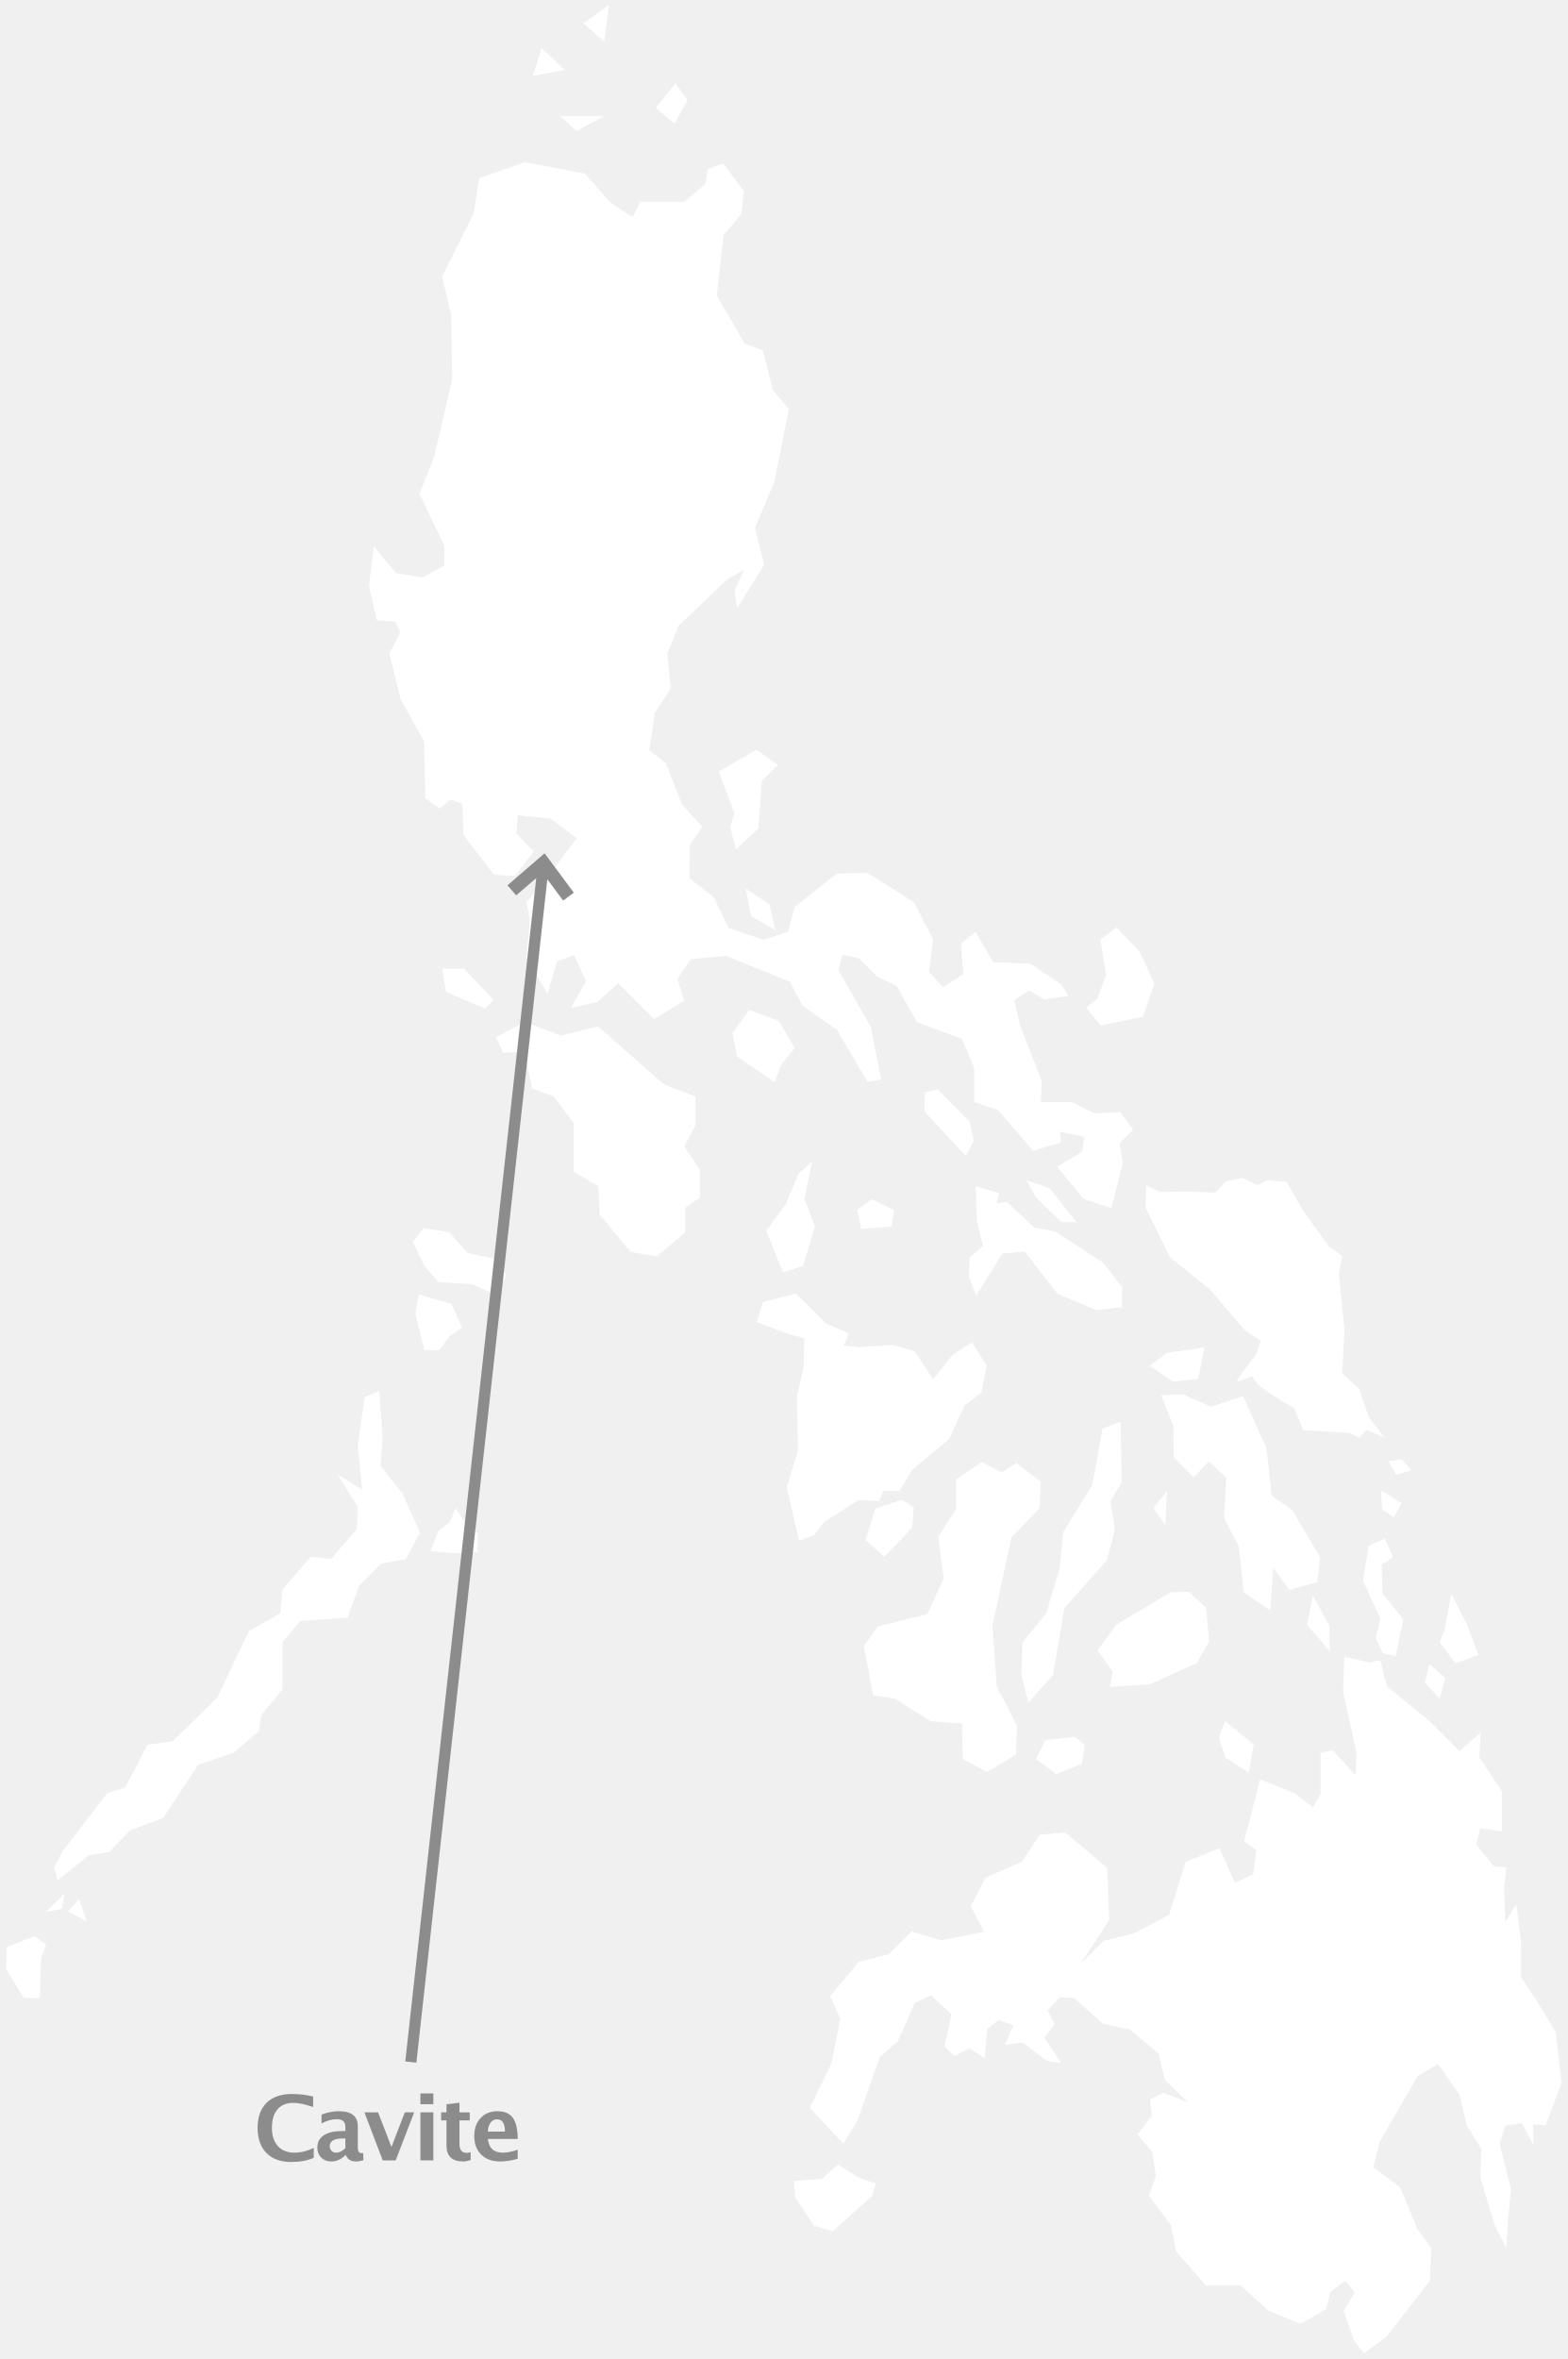
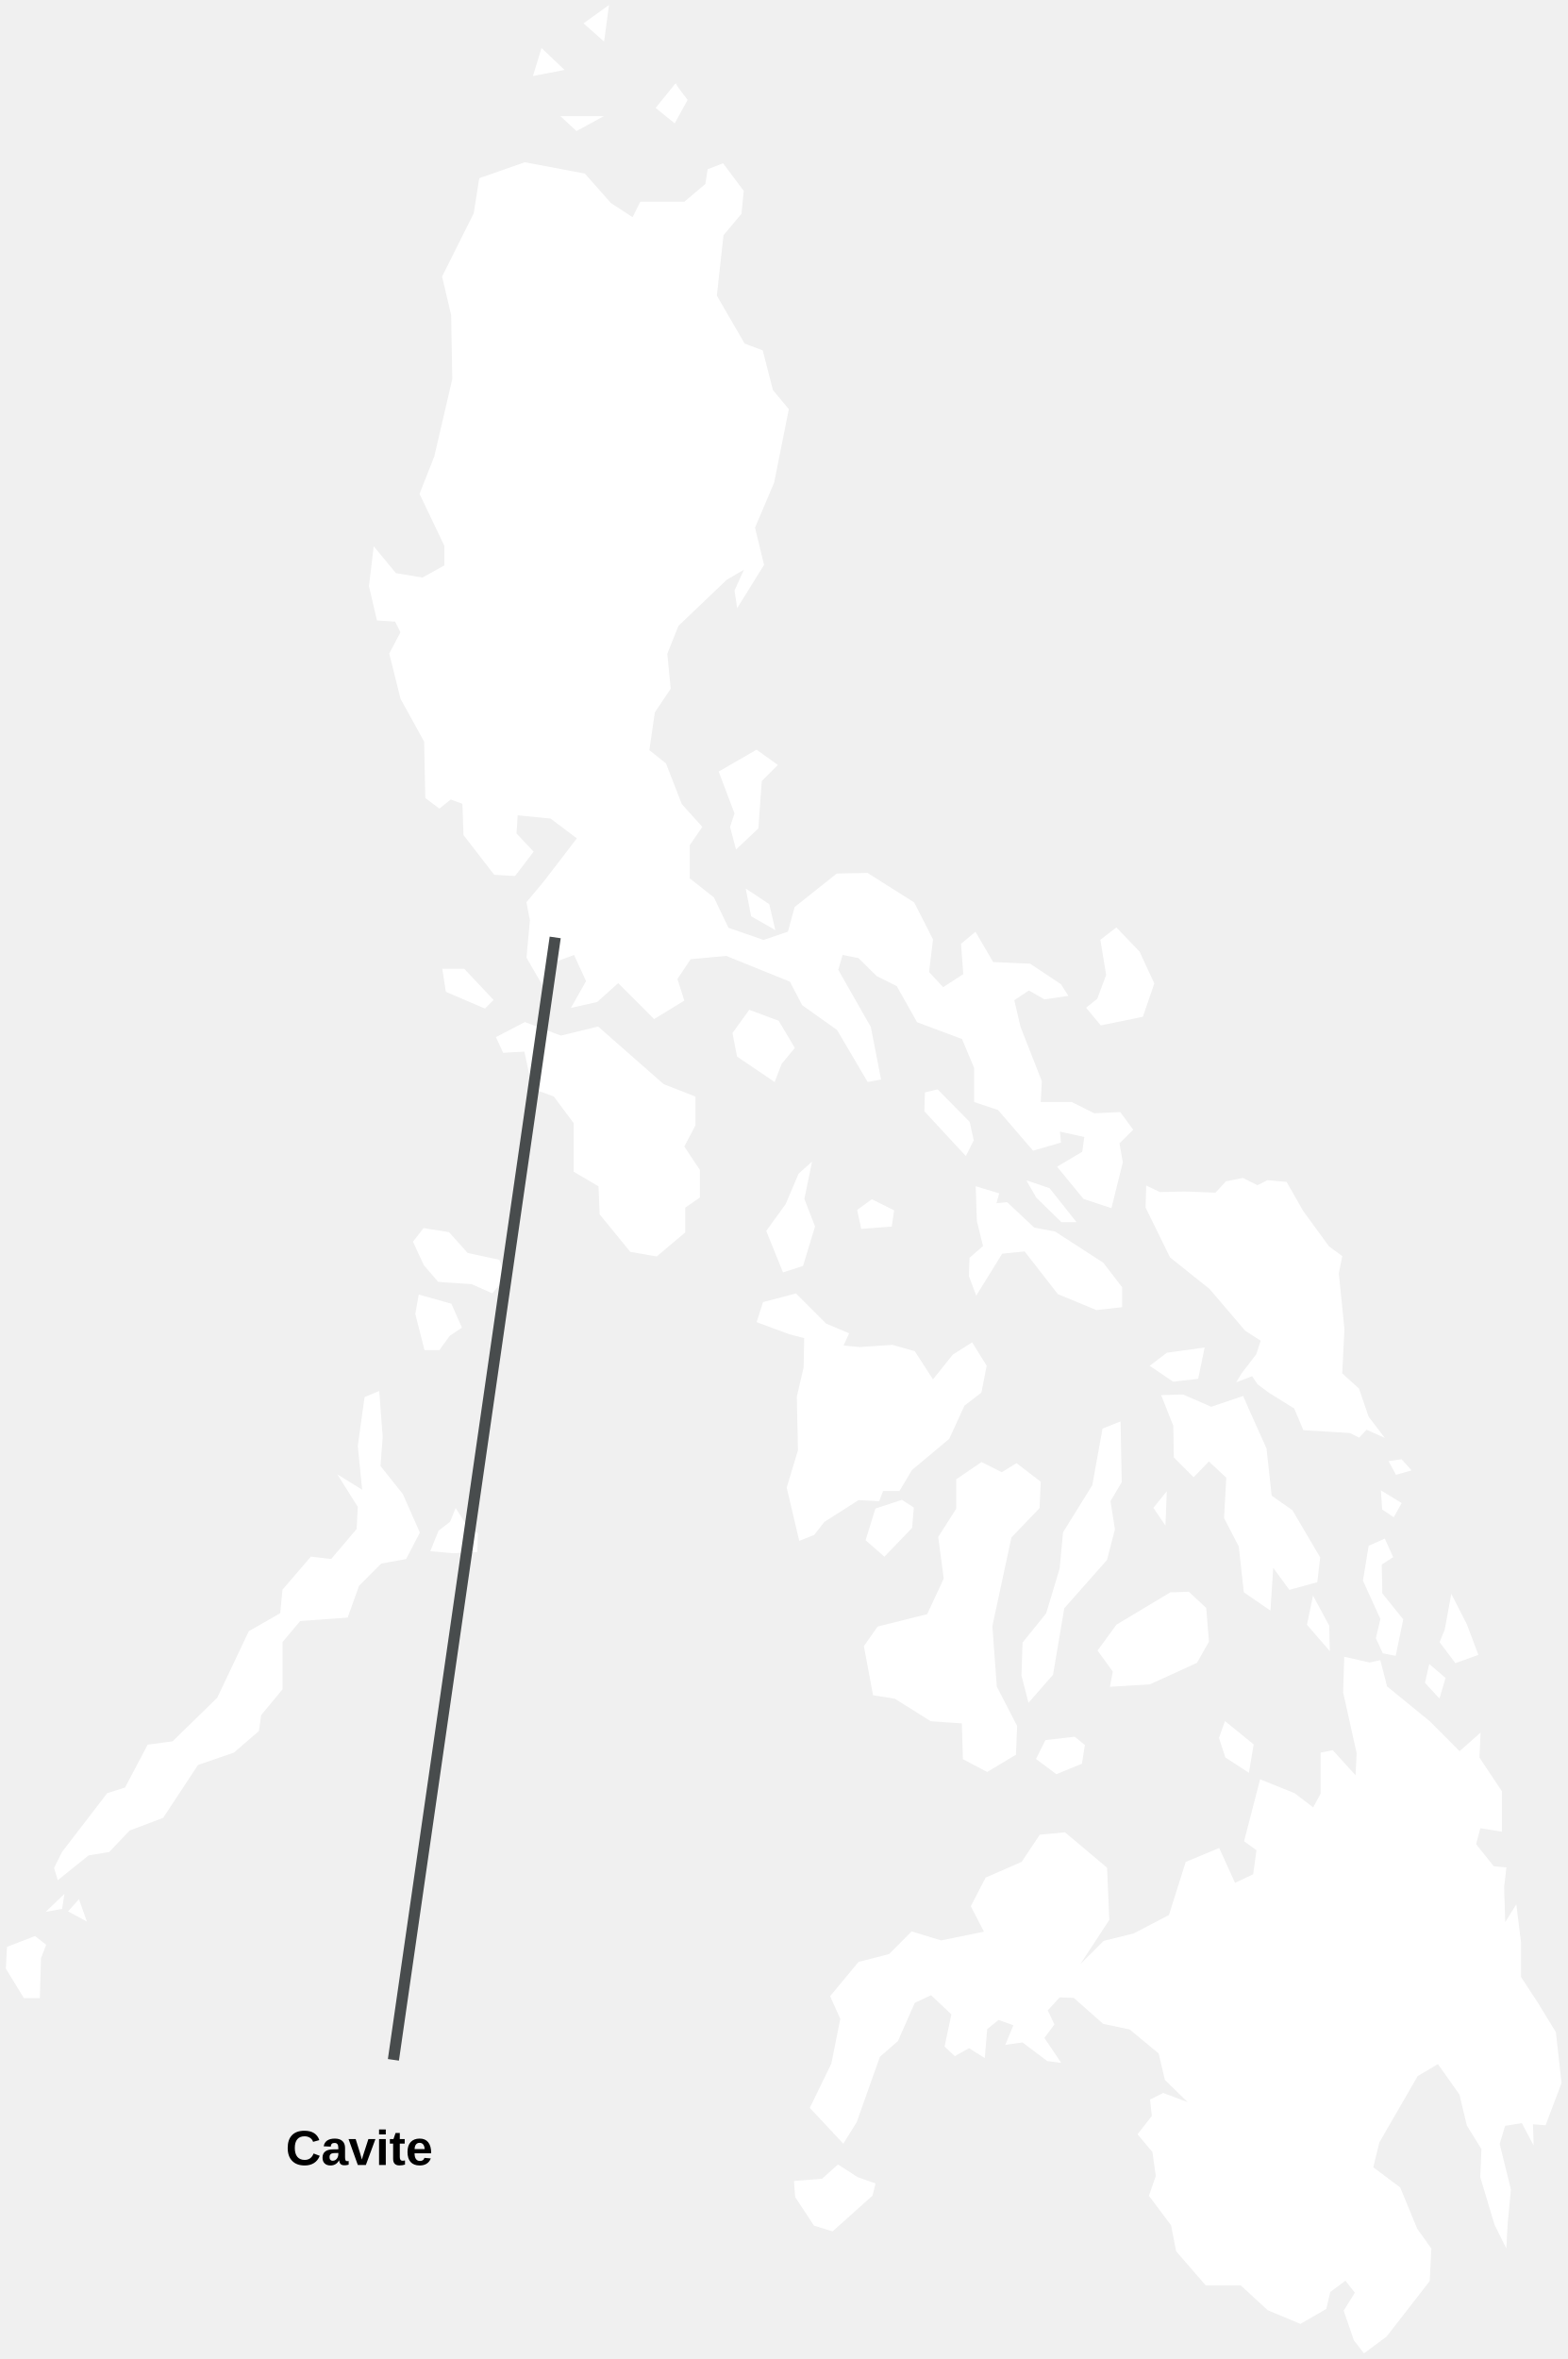
- <svg xmlns="http://www.w3.org/2000/svg" width="100%" height="100%" viewBox="0 0 7288 10967" version="1.1" xml:space="preserve" style="fill-rule:evenodd;clip-rule:evenodd;stroke-miterlimit:10;">
-   <path d="M162.389,9004.28L35.497,9053.1L30.097,9151.1L112.736,9286.21L182.285,9286.21L187.701,9102.77L211.174,9042.23L162.389,9004.28ZM366.052,8835.32L321.33,8884.99L398.57,8927.02L366.052,8835.32ZM295.167,8813.15L221.538,8883.66L286.139,8871.92L295.167,8813.15ZM270.323,8735.9L410.774,8623L506.486,8607.16L600.896,8507.79L756.729,8448.59L918.83,8202.82L1085.96,8145.41L1201.12,8046.03L1211.5,7972.39L1310.84,7852.27L1310.84,7632.65L1394.42,7533.27L1614.32,7517.44L1666.69,7371.07L1771.04,7266.28L1886.19,7245.48L1948.99,7124.85L1870.41,6947.32L1766.09,6816.28L1776.45,6680.32L1760.67,6471.12L1697.88,6497.32L1666.69,6722.34L1687.53,6931.49L1577.74,6863.31L1666.69,7004.68L1661.3,7109.51L1541.16,7250.93L1446.75,7240.06L1316.26,7391.85L1305.91,7501.62L1159.12,7585.67L1012.81,7894.25L803.674,8098.46L688.517,8113.81L583.726,8312.6L500.219,8339.25L291.087,8611.24L254.507,8684.42L270.323,8735.9ZM2041.57,7118.53L2095.32,7076.52L2119.23,7017.34L2161.24,7082.88L2219.07,7130.27L2216.33,7212.48L2107.53,7217.94L2004.99,7208.86L2041.57,7118.53ZM1949.44,6022.06L2096.66,6063.6L2144.11,6171.17L2088.97,6208.17L2041.57,6273.67L1976.09,6273.67L1934.09,6108.34L1949.44,6022.06ZM2038.87,5956.55L1973.36,5880.22L1923.71,5773.11L1970.69,5712.59L2086.3,5731.1L2173.01,5827.8L2319.73,5859.4L2350.91,5935.32L2288.15,6008.97L2193.78,5966.95L2038.87,5956.55ZM3694.95,10142.3L3700.34,10213.3L3786.61,10344.3L3870.64,10370.4L4054.42,10205.6L4067.51,10152.7L3986.26,10124.2L3896.82,10066.4L3823.64,10131.9L3694.95,10142.3ZM3920.78,9961.17L3768.99,9798.96L3868.37,9594.78L3910.36,9385.56L3863.37,9280.74L3993.92,9123.55L4135.26,9087.4L4240.05,8982.58L4375.97,9024.17L4579.69,8982.58L4517.34,8861.97L4585.1,8731.38L4752.64,8658.18L4836.14,8532.63L4951.35,8521.78L5144.61,8684.42L5155.01,8924.75L5004.61,9154.26L5133.31,9025.96L5271.96,8991.62L5437.7,8905.32L5515.86,8658.18L5667.62,8595.41L5741.23,8757.61L5829.74,8715.6L5845.53,8600.35L5788.16,8558.81L5861.32,8276.01L6018.05,8339.24L6107.03,8407.02L6143.61,8339.24L6143.61,8150.4L6195.99,8140.01L6305.74,8260.65L6311.14,8150.4L6248.4,7868.03L6253.35,7705.87L6368.49,7732.05L6415.94,7721.65L6447.06,7841.83L6645.8,8004.03L6786.68,8145.4L6881.09,8061.86L6876.13,8171.65L6980.47,8328.41L6980.47,8511.81L6881.09,8496.03L6860.33,8574.17L6943.89,8679.02L7001.23,8684.42L6990.83,8772.96L6996.25,8945.98L7048.63,8861.97L7069.39,9029.59L7069.39,9191.78L7148,9311.92L7231.54,9448.41L7257.76,9683.72L7184.58,9877.11L7124.98,9872.58L7127.65,9961.59L7078,9867.16L6996.25,9880.25L6970.05,9966.99L7022.46,10179.3L7007.1,10339.3L7001.7,10441.4L6951.98,10341.6L6886.07,10121.5L6891.47,9990.51L6823.28,9880.25L6788.95,9736.15L6686.91,9592.05L6589.77,9649.42L6410.95,9958.89L6382.03,10076.8L6508.05,10171.3L6587.11,10362.8L6652.6,10454.5L6644.91,10603.6L6445.26,10860.6L6342.78,10936.6L6298.07,10879.1L6251.07,10742.7L6303.49,10658.7L6256.49,10598.6L6182.91,10653.7L6164.37,10732.3L6046.51,10800.5L5896.56,10737.8L5770.59,10622.1L5608,10622.1L5471.61,10464.9L5448.12,10344.3L5345.59,10207.8L5377.24,10116.6L5361.4,10003.6L5293.19,9922.32L5358.68,9838.24L5350.99,9762.37L5408.8,9733.46L5534.84,9780.87L5419.22,9667.94L5390.31,9545.02L5253.94,9432.11L5130.64,9405.93L4994.22,9285.27L4926.06,9282.59L4868.24,9345.84L4899.41,9411.34L4852.44,9474.12L4928.31,9586.6L4870.52,9578.96L4755.31,9492.19L4679.01,9503.04L4716.06,9413.6L4642.43,9387.37L4587.34,9432.11L4576.47,9563.13L4506.06,9518.37L4440.1,9555.44L4395.38,9513.43L4427.01,9363.86L4329.91,9272.18L4251.33,9308.79L4172.76,9487.21L4088.73,9560.41L3980.8,9864.47L3920.78,9961.17ZM6749.65,7418.95L6720.76,7576.19L6697.29,7634.04L6768.21,7728.46L6870.26,7691.85L6817.88,7552.72L6749.65,7418.95ZM6647.58,7741.54L6629.07,7822.4L6691.85,7890.63L6718.07,7801.66L6647.58,7741.54ZM6487.3,7694.54L6521.61,7529.19L6424.51,7408.59L6421.82,7272.16L6474.16,7238.24L6437.58,7156.92L6366.68,7188.57L6340.52,7348.03L6421.82,7526.52L6400.59,7615.48L6432.2,7683.72L6487.3,7694.54ZM6513.47,6988.85L6424.51,6934.21L6429.49,7015.55L6479.61,7049.42L6513.47,6988.85ZM6492.72,6852.89L6558.19,6834.38L6516.19,6787.39L6461.09,6795.08L6492.72,6852.89ZM5778.68,6493.71L5631.89,6543.43L5500.5,6486.02L5403.4,6488.74L5458.48,6627.46L5461.21,6774.28L5550.19,6863.31L5621.07,6790.11L5705.1,6868.71L5694.68,7057.07L5762.91,7188.57L5786.35,7400.91L5904.7,7482.25L5917.79,7280.25L5996.37,7387.82L6122.37,7353.45L6135.46,7240.98L6007.22,7023.22L5910.1,6954.99L5886.19,6734.96L5804.91,6553.79L5778.68,6493.71ZM5901.97,6472.46L6020.31,6546.14L6062.3,6645.96L6277.29,6659.09L6319.28,6679.87L6353.59,6643.26L6429.49,6677.14L6361.28,6588.12L6316.56,6457.11L6237.98,6386.17L6248.4,6179.26L6222.18,5919.96L6237.98,5840.89L6177.46,5796.62L6056.89,5631.28L5980.59,5497.54L5894.28,5489.85L5846.89,5513.36L5778.68,5479.49L5702.37,5494.85L5652.72,5547.68L5508.62,5542.25L5392.98,5544.99L5332.51,5516.09L5329.77,5613.19L5442.7,5843.62L5626.47,5990.41L5791.82,6184.26L5865.39,6231.66L5844.18,6297.2L5775.98,6386.17L5755.19,6420.51L5823.4,6394.33L5849.61,6433.65L5901.97,6472.46ZM5597.58,6268.27L5568.68,6407.4L5455.81,6420.51L5350.98,6349.59L5426.89,6291.76L5597.58,6268.27ZM5697.37,8006.29L5826.12,8111.08L5804.91,8236.67L5700.12,8168.5L5671.19,8079.47L5697.37,8006.29ZM6106.57,7426.62L6177.46,7558.11L6180.19,7667.89L6080.38,7552.72L6106.57,7426.62ZM5442.7,7405.86L5526.7,7403.17L5605.72,7476.8L5618.38,7631.31L5563.28,7728.46L5345.59,7827.8L5164.49,7838.69L5177.58,7770.46L5107.15,7673.29L5193.38,7555.42L5442.7,7405.86ZM4996.49,8077.23L5041.19,8113.81L5028.12,8197.4L4912.51,8244.83L4820.79,8176.59L4862.82,8092.58L4996.49,8077.23ZM4632.01,7841.83L4611.26,7559.45L4700.22,7146.08L4830.72,7010.08L4836.14,6889.94L4726.42,6805.89L4658.22,6847.92L4564.34,6800.48L4449.13,6879.07L4449.13,7015.08L4365.6,7146.08L4391.32,7339.45L4313.22,7507.07L4082.86,7564.44L4020.1,7653.44L4062.1,7878.43L4161.47,7894.24L4328.57,7999.03L4475.34,8009.45L4480.31,8176.59L4590.03,8234.43L4721,8155.82L4726.42,8024.8L4632.01,7841.83ZM4783.8,7910.08L4893.55,7784.49L4945.88,7475.44L5144.61,7250.93L5181.18,7109.5L5160.41,6978.48L5212.82,6889.94L5207.41,6612.54L5129.25,6643.74L5081.84,6905.3L4945.88,7124.85L4930.13,7292.45L4867.3,7501.62L4757.58,7637.63L4752.63,7789.4L4783.8,7910.08ZM5421.9,6941.9L5416.49,7083.27L5366.82,7010.08L5421.9,6941.9ZM4193.52,6976.24L4072.96,7015.55L4028.24,7159.64L4112.23,7232.82L4238.24,7101.81L4245.91,7010.08L4193.52,6976.24ZM3831.33,7072.91L3783.91,7133.43L3718.45,7159.64L3661.03,6915.65L3713.45,6742.63L3708.03,6493.7L3739.66,6357.28L3742.34,6218.57L3671,6200.09L3521.94,6144.92L3550.43,6055.91L3700.34,6016.66L3839.47,6155.79L3944.21,6200.09L3918.05,6257.91L3997.07,6265.58L4148.81,6255.16L4251.33,6284.09L4338.05,6417.84L4432.42,6299.92L4519.12,6244.76L4584.61,6349.59L4560.67,6472.45L4482.09,6533.03L4411.21,6687.54L4238.24,6832.11L4180.44,6928.81L4104.09,6928.81L4086.03,6976.24L3991.66,6970.82L3831.33,7072.91ZM4539.89,6016.66L4658.22,5825.53L4765.72,5814.71L4920.65,6013.91L5099,6087.56L5214.61,6074.47L5214.61,5985.46L5127.91,5872.54L4904.82,5728.38L4807.72,5709.87L4681.74,5591.95L4629.33,5597.37L4642.42,5549.94L4539.89,5518.78L4545.3,5676.01L4574.21,5793.9L4510.98,5849.03L4508.31,5932.59L4539.89,6016.66ZM4778.79,5492.58L4820.79,5565.77L4936.4,5678.69L4999.19,5678.69L4878.6,5526.45L4778.79,5492.58ZM4506.05,5217L4358.79,5067.89L4303.74,5080.98L4301,5165.04L4490.23,5369.24L4524.54,5301L4506.05,5217ZM4054.42,5578.86L3988.93,5626.29L4007.01,5709.87L4143.85,5699.49L4154.19,5628.55L4054.42,5578.86ZM3715.72,5458.25L3655.62,5599.64L3566.26,5722.96L3642.56,5911.81L3731.52,5882.89L3786.61,5702.21L3736.94,5573.91L3771.26,5408.51L3715.72,5458.25ZM3429.82,4910.23L3600.56,5025.89L3631.73,4944.54L3692.21,4871.38L3618.59,4748.03L3484.96,4698.36L3409.05,4803.13L3429.82,4910.23ZM5190.65,4315.67L5119.76,4370.34L5146.41,4532.99L5104.41,4645.48L5054.28,4685.27L5119.76,4763.86L5311.74,4724.52L5364.09,4572.28L5295.93,4425.46L5190.65,4315.67ZM2309.85,4823.03L2341.43,4891.26L2440.8,4885.79L2477.38,5058.41L2576.72,5094.99L2670.63,5220.61L2670.63,5445.58L2785.84,5513.36L2791.25,5644.36L2932.18,5816.94L3052.73,5838.17L3183.23,5727.98L3183.23,5612.72L3251.45,5565.77L3251.45,5440.18L3178.29,5330.37L3230.68,5230.98L3230.68,5099.94L3083.91,5042.58L2780.39,4775.61L2607.89,4817.61L2440.8,4754.78L2309.85,4823.03ZM2060.07,4506.78L2075.89,4608.86L2254.26,4685.27L2290.84,4648.65L2157.18,4506.78L2060.07,4506.78ZM3345.37,3588.34L3418.53,3781.66L3397.79,3844.47L3423.95,3943.86L3523.33,3849.89L3539.16,3629.87L3612.32,3556.67L3517.91,3488.9L3345.37,3588.34ZM3471.8,4137.23L3495.29,4257.84L3600.57,4317.94L3574.35,4205.41L3471.8,4137.23ZM3204,4084.82L3316.94,4173.84L3385.1,4315.67L3550.43,4373.08L3666.03,4333.76L3697.61,4218.55L3891.85,4064.04L4033.17,4061.31L4248.6,4197.75L4335.31,4368.06L4316.8,4519.85L4385.01,4593.51L4482.09,4530.27L4471.73,4388.84L4534.96,4336.45L4616.26,4475.58L4789.21,4483.27L4930.98,4577.7L4962.63,4627.42L4857.37,4643.2L4784.21,4601.2L4712.86,4648.65L4742.21,4774.23L4841.14,5026.76L4836.14,5126.19L4982.51,5126.19L5087.25,5178.6L5207.4,5173.13L5265.2,5251.78L5202.01,5314.56L5217.79,5403.57L5165.82,5612.72L5039.85,5571.17L4919.71,5424.8L5034.87,5356.57L5045.29,5283.38L4925.11,5257.19L4930.13,5309.63L4804.56,5346.2L4642.42,5157.78L4532.68,5121.17L4532.68,4964.44L4475.34,4827.98L4266.23,4749.83L4171.82,4582.23L4077.89,4535.23L3993.92,4451.67L3915.77,4435.84L3894.54,4509.03L4046.28,4775.61L4093.27,5016.4L4035.91,5026.76L3894.54,4786.43L3732.41,4671.24L3675.06,4561.47L3377.01,4440.81L3209.45,4456.62L3146.66,4551.05L3178.29,4650.48L3041.92,4734L2874.78,4566.4L2775.46,4655.41L2660.3,4681.61L2728.46,4561.47L2670.63,4435.84L2587.14,4467.04L2545.1,4613.86L2451.17,4451.67L2466.97,4278.6L2451.17,4195.04L2529.75,4101.1L2686.47,3896.88L2560.93,3802.49L2404.23,3787.07L2398.78,3876.08L2477.39,3959.68L2393.36,4069.45L2299.44,4064.04L2158.07,3881.08L2153.12,3734.71L2095.32,3713.48L2042.91,3755.46L1980.58,3708.46L1975.15,3446.92L1865.43,3248.1L1813.03,3038.95L1865.43,2939.52L1839.25,2887.13L1755.24,2881.71L1718.65,2724.97L1739.87,2546.95L1839.25,2667.14L1964.82,2688.34L2069.11,2630.49L2069.11,2536.55L1953.95,2295.75L2022.14,2123.18L2106.14,1762.19L2100.72,1464.05L2058.72,1286.01L2205.51,992.82L2231.22,830.615L2440.81,757.421L2718.1,809.851L2838.2,945.823L2942.54,1014.05L2979.11,940.858L3183.24,940.858L3282.63,856.848L3293,789.07L3361.19,762.837L3455.11,888.445L3444.75,992.82L3361.19,1092.25L3330.03,1375.03L3460.53,1600.01L3544.09,1631.2L3591.09,1814.61L3664.64,1903.17L3596.49,2243.32L3507.51,2452.99L3549.49,2625.56L3429.4,2818.95L3418.53,2745.75L3465.98,2640.91L3377.01,2693.32L3152.08,2907.96L3099.71,3038.95L3115.5,3201.1L3041.92,3310.93L3016.16,3488.9L3094.26,3551.28L3167.87,3740.11L3261.82,3844.47L3204.45,3928.03L3204,4084.82ZM3141.71,391.487L3052.74,501.279L3136.29,569.057L3193.64,464.682C3193.64,464.682 3136.29,391.487 3141.71,391.487ZM2827.84,30.098L2718.1,108.692L2806.61,187.303L2827.84,30.098ZM2519.38,228.831L2618.71,323.258L2482.35,349.491L2519.38,228.831ZM2613.31,542.876L2796.21,542.876L2681.05,605.636L2613.31,542.876Z" style="fill:white;stroke:white;stroke-width:5.99px;" />
-   <g transform="matrix(1.4148,-0.483424,0.483424,1.4148,-4603.34,-3036.26)">
-     <path d="M2988.78,6003.11L1392.75,9397.83" style="fill:none;fill-rule:nonzero;stroke:rgb(140,140,140);stroke-width:34.72px;stroke-miterlimit:4;" />
-     <path d="M2868.05,6051.65L2988.78,6003.11L3028.41,6127.05" style="fill:none;fill-rule:nonzero;stroke:rgb(140,140,140);stroke-width:41.32px;stroke-miterlimit:4;" />
-   </g>
-   <g transform="matrix(1,0,0,1,17.2067,92.1934)">
-     <g transform="matrix(1,0,0,1,413.801,62.7689)">
-       <path d="M1027.83,9876.62C998.669,9889.64 963.879,9896.15 923.46,9896.15C874.09,9896.15 835.637,9882.25 808.104,9854.44C780.57,9826.64 766.803,9787.85 766.803,9738.07C766.803,9687.34 780.672,9648.32 808.409,9620.98C836.146,9593.65 875.717,9579.99 927.122,9579.99C959.946,9579.99 992.566,9583.85 1024.98,9591.59L1024.98,9640.62C988.225,9627.73 957.437,9621.29 932.616,9621.29C900.877,9621.29 876.395,9631.36 859.17,9651.5C841.944,9671.64 833.332,9700.23 833.332,9737.26C833.332,9773.61 842.589,9801.95 861.103,9822.3C879.617,9842.64 905.353,9852.82 938.312,9852.82C967.88,9852.82 997.72,9845.36 1027.83,9830.44L1027.83,9876.62Z" style="fill:rgb(140,140,140);fill-rule:nonzero;" />
+ <svg xmlns="http://www.w3.org/2000/svg" width="100%" height="100%" viewBox="0 0 30367 45696" version="1.1" xml:space="preserve" style="fill-rule:evenodd;clip-rule:evenodd;stroke-miterlimit:10;">
+   <g transform="matrix(4.16667,0,0,4.16667,0,0)">
+     <path d="M162.389,9004.28L35.497,9053.1L30.097,9151.1L112.736,9286.21L182.285,9286.21L187.701,9102.77L211.174,9042.23L162.389,9004.28ZM366.052,8835.32L321.33,8884.99L398.57,8927.02L366.052,8835.32ZM295.167,8813.15L221.538,8883.66L286.139,8871.92L295.167,8813.15ZM270.323,8735.9L410.774,8623L506.486,8607.16L600.896,8507.79L756.729,8448.59L918.83,8202.82L1085.96,8145.41L1201.12,8046.03L1211.5,7972.39L1310.84,7852.27L1310.84,7632.65L1394.42,7533.27L1614.32,7517.44L1666.69,7371.07L1771.04,7266.28L1886.19,7245.48L1948.99,7124.85L1870.41,6947.32L1766.09,6816.28L1776.45,6680.32L1760.67,6471.12L1697.88,6497.32L1666.69,6722.34L1687.53,6931.49L1577.74,6863.31L1666.69,7004.68L1661.3,7109.51L1541.16,7250.93L1446.75,7240.06L1316.26,7391.85L1305.91,7501.62L1159.12,7585.67L1012.81,7894.25L803.674,8098.46L688.517,8113.81L583.726,8312.6L500.219,8339.25L291.087,8611.24L254.507,8684.42L270.323,8735.9ZM2041.57,7118.53L2095.32,7076.52L2119.23,7017.34L2161.24,7082.88L2219.07,7130.27L2216.33,7212.48L2107.53,7217.94L2004.99,7208.86L2041.57,7118.53ZM1949.44,6022.06L2096.66,6063.6L2144.11,6171.17L2088.97,6208.17L2041.57,6273.67L1976.09,6273.67L1934.09,6108.34L1949.44,6022.06ZM2038.87,5956.55L1973.36,5880.22L1923.71,5773.11L1970.69,5712.59L2086.3,5731.1L2173.01,5827.8L2319.73,5859.4L2350.91,5935.32L2288.15,6008.97L2193.78,5966.95L2038.87,5956.55ZM3694.95,10142.3L3700.34,10213.3L3786.61,10344.3L3870.64,10370.4L4054.42,10205.6L4067.51,10152.7L3986.26,10124.2L3896.82,10066.4L3823.64,10131.9L3694.95,10142.3ZM3920.78,9961.17L3768.99,9798.96L3868.37,9594.78L3910.36,9385.56L3863.37,9280.74L3993.92,9123.55L4135.26,9087.4L4240.05,8982.58L4375.97,9024.17L4579.69,8982.58L4517.34,8861.97L4585.1,8731.38L4752.64,8658.18L4836.14,8532.63L4951.35,8521.78L5144.61,8684.42L5155.01,8924.75L5004.61,9154.26L5133.31,9025.96L5271.96,8991.62L5437.7,8905.32L5515.86,8658.18L5667.62,8595.41L5741.23,8757.61L5829.74,8715.6L5845.53,8600.35L5788.16,8558.81L5861.32,8276.01L6018.05,8339.24L6107.03,8407.02L6143.61,8339.24L6143.61,8150.4L6195.99,8140.01L6305.74,8260.65L6311.14,8150.4L6248.4,7868.03L6253.35,7705.87L6368.49,7732.05L6415.94,7721.65L6447.06,7841.83L6645.8,8004.03L6786.68,8145.4L6881.09,8061.86L6876.13,8171.65L6980.47,8328.41L6980.47,8511.81L6881.09,8496.03L6860.33,8574.17L6943.89,8679.02L7001.23,8684.42L6990.83,8772.96L6996.25,8945.98L7048.63,8861.97L7069.39,9029.59L7069.39,9191.78L7148,9311.92L7231.54,9448.41L7257.76,9683.72L7184.58,9877.11L7124.98,9872.58L7127.65,9961.59L7078,9867.16L6996.25,9880.25L6970.05,9966.99L7022.46,10179.3L7007.1,10339.3L7001.7,10441.4L6951.98,10341.6L6886.07,10121.5L6891.47,9990.51L6823.28,9880.25L6788.95,9736.15L6686.91,9592.05L6589.77,9649.42L6410.95,9958.89L6382.03,10076.8L6508.05,10171.3L6587.11,10362.8L6652.6,10454.5L6644.91,10603.6L6445.26,10860.6L6342.78,10936.6L6298.07,10879.1L6251.07,10742.7L6303.49,10658.7L6256.49,10598.6L6182.91,10653.7L6164.37,10732.3L6046.51,10800.5L5896.56,10737.8L5770.59,10622.1L5608,10622.1L5471.61,10464.9L5448.12,10344.3L5345.59,10207.8L5377.24,10116.6L5361.4,10003.6L5293.19,9922.32L5358.68,9838.24L5350.99,9762.37L5408.8,9733.46L5534.84,9780.87L5419.22,9667.94L5390.31,9545.02L5253.94,9432.11L5130.64,9405.93L4994.22,9285.27L4926.06,9282.59L4868.24,9345.84L4899.41,9411.34L4852.44,9474.12L4928.31,9586.6L4870.52,9578.96L4755.31,9492.19L4679.01,9503.04L4716.06,9413.6L4642.43,9387.37L4587.34,9432.11L4576.47,9563.13L4506.06,9518.37L4440.1,9555.44L4395.38,9513.43L4427.01,9363.86L4329.91,9272.18L4251.33,9308.79L4172.76,9487.21L4088.73,9560.41L3980.8,9864.47L3920.78,9961.17ZM6749.65,7418.95L6720.76,7576.19L6697.29,7634.04L6768.21,7728.46L6870.26,7691.85L6817.88,7552.72L6749.65,7418.95ZM6647.58,7741.54L6629.07,7822.4L6691.85,7890.63L6718.07,7801.66L6647.58,7741.54ZM6487.3,7694.54L6521.61,7529.19L6424.51,7408.59L6421.82,7272.16L6474.16,7238.24L6437.58,7156.92L6366.68,7188.57L6340.52,7348.03L6421.82,7526.52L6400.59,7615.48L6432.2,7683.72L6487.3,7694.54ZM6513.47,6988.85L6424.51,6934.21L6429.49,7015.55L6479.61,7049.42L6513.47,6988.85ZM6492.72,6852.89L6558.19,6834.38L6516.19,6787.39L6461.09,6795.08L6492.72,6852.89ZM5778.68,6493.71L5631.89,6543.43L5500.5,6486.02L5403.4,6488.74L5458.48,6627.46L5461.21,6774.28L5550.19,6863.31L5621.07,6790.11L5705.1,6868.71L5694.68,7057.07L5762.91,7188.57L5786.35,7400.91L5904.7,7482.25L5917.79,7280.25L5996.37,7387.82L6122.37,7353.45L6135.46,7240.98L6007.22,7023.22L5910.1,6954.99L5886.19,6734.96L5804.91,6553.79L5778.68,6493.71ZM5901.97,6472.46L6020.31,6546.14L6062.3,6645.96L6277.29,6659.09L6319.28,6679.87L6353.59,6643.26L6429.49,6677.14L6361.28,6588.12L6316.56,6457.11L6237.98,6386.17L6248.4,6179.26L6222.18,5919.96L6237.98,5840.89L6177.46,5796.62L6056.89,5631.28L5980.59,5497.54L5894.28,5489.85L5846.89,5513.36L5778.68,5479.49L5702.37,5494.85L5652.72,5547.68L5508.62,5542.25L5392.98,5544.99L5332.51,5516.09L5329.77,5613.19L5442.7,5843.62L5626.47,5990.41L5791.82,6184.26L5865.39,6231.66L5844.18,6297.2L5775.98,6386.17L5755.19,6420.51L5823.4,6394.33L5849.61,6433.65L5901.97,6472.46ZM5597.58,6268.27L5568.68,6407.4L5455.81,6420.51L5350.98,6349.59L5426.89,6291.76L5597.58,6268.27ZM5697.37,8006.29L5826.12,8111.08L5804.91,8236.67L5700.12,8168.5L5671.19,8079.47L5697.37,8006.29ZM6106.57,7426.62L6177.46,7558.11L6180.19,7667.89L6080.38,7552.72L6106.57,7426.62ZM5442.7,7405.86L5526.7,7403.17L5605.72,7476.8L5618.38,7631.31L5563.28,7728.46L5345.59,7827.8L5164.49,7838.69L5177.58,7770.46L5107.15,7673.29L5193.38,7555.42L5442.7,7405.86ZM4996.49,8077.23L5041.19,8113.81L5028.12,8197.4L4912.51,8244.83L4820.79,8176.59L4862.82,8092.58L4996.49,8077.23ZM4632.01,7841.83L4611.26,7559.45L4700.22,7146.08L4830.72,7010.08L4836.14,6889.94L4726.42,6805.89L4658.22,6847.92L4564.34,6800.48L4449.13,6879.07L4449.13,7015.08L4365.6,7146.08L4391.32,7339.45L4313.22,7507.07L4082.86,7564.44L4020.1,7653.44L4062.1,7878.43L4161.47,7894.24L4328.57,7999.03L4475.34,8009.45L4480.31,8176.59L4590.03,8234.43L4721,8155.82L4726.42,8024.8L4632.01,7841.83ZM4783.8,7910.08L4893.55,7784.49L4945.88,7475.44L5144.61,7250.93L5181.18,7109.5L5160.41,6978.48L5212.82,6889.94L5207.41,6612.54L5129.25,6643.74L5081.84,6905.3L4945.88,7124.85L4930.13,7292.45L4867.3,7501.62L4757.58,7637.63L4752.63,7789.4L4783.8,7910.08ZM5421.9,6941.9L5416.49,7083.27L5366.82,7010.08L5421.9,6941.9ZM4193.52,6976.24L4072.96,7015.55L4028.24,7159.64L4112.23,7232.82L4238.24,7101.81L4245.91,7010.08L4193.52,6976.24ZM3831.33,7072.91L3783.91,7133.43L3718.45,7159.64L3661.03,6915.65L3713.45,6742.63L3708.03,6493.7L3739.66,6357.28L3742.34,6218.57L3671,6200.09L3521.94,6144.92L3550.43,6055.91L3700.34,6016.66L3839.47,6155.79L3944.21,6200.09L3918.05,6257.91L3997.07,6265.58L4148.81,6255.16L4251.33,6284.09L4338.05,6417.84L4432.42,6299.92L4519.12,6244.76L4584.61,6349.59L4560.67,6472.45L4482.09,6533.03L4411.21,6687.54L4238.24,6832.11L4180.44,6928.81L4104.09,6928.81L4086.03,6976.24L3991.66,6970.82L3831.33,7072.91ZM4539.89,6016.66L4658.22,5825.53L4765.72,5814.71L4920.65,6013.91L5099,6087.56L5214.61,6074.47L5214.61,5985.46L5127.91,5872.54L4904.82,5728.38L4807.72,5709.87L4681.74,5591.95L4629.33,5597.37L4642.42,5549.94L4539.89,5518.78L4545.3,5676.01L4574.21,5793.9L4510.98,5849.03L4508.31,5932.59L4539.89,6016.66ZM4778.79,5492.58L4820.79,5565.77L4936.4,5678.69L4999.19,5678.69L4878.6,5526.45L4778.79,5492.58ZM4506.05,5217L4358.79,5067.89L4303.74,5080.98L4301,5165.04L4490.23,5369.24L4524.54,5301L4506.05,5217ZM4054.42,5578.86L3988.93,5626.29L4007.01,5709.87L4143.85,5699.49L4154.19,5628.55L4054.42,5578.86ZM3715.72,5458.25L3655.62,5599.64L3566.26,5722.96L3642.56,5911.81L3731.52,5882.89L3786.61,5702.21L3736.94,5573.91L3771.26,5408.51L3715.72,5458.25ZM3429.82,4910.23L3600.56,5025.89L3631.73,4944.54L3692.21,4871.38L3618.59,4748.03L3484.96,4698.36L3409.05,4803.13L3429.82,4910.23ZM5190.65,4315.67L5119.76,4370.34L5146.41,4532.99L5104.41,4645.48L5054.28,4685.27L5119.76,4763.86L5311.74,4724.52L5364.09,4572.28L5295.93,4425.46L5190.65,4315.67ZM2309.85,4823.03L2341.43,4891.26L2440.8,4885.79L2477.38,5058.41L2576.72,5094.99L2670.63,5220.61L2670.63,5445.58L2785.84,5513.36L2791.25,5644.36L2932.18,5816.94L3052.73,5838.17L3183.23,5727.98L3183.23,5612.72L3251.45,5565.77L3251.45,5440.18L3178.29,5330.37L3230.68,5230.98L3230.68,5099.94L3083.91,5042.58L2780.39,4775.61L2607.89,4817.61L2440.8,4754.78L2309.85,4823.03ZM2060.07,4506.78L2075.89,4608.86L2254.26,4685.27L2290.84,4648.65L2157.18,4506.78L2060.07,4506.78ZM3345.37,3588.34L3418.53,3781.66L3397.79,3844.47L3423.95,3943.86L3523.33,3849.89L3539.16,3629.87L3612.32,3556.67L3517.91,3488.9L3345.37,3588.34ZM3471.8,4137.23L3495.29,4257.84L3600.57,4317.94L3574.35,4205.41L3471.8,4137.23ZM3204,4084.82L3316.94,4173.84L3385.1,4315.67L3550.43,4373.08L3666.03,4333.76L3697.61,4218.55L3891.85,4064.04L4033.17,4061.31L4248.6,4197.75L4335.31,4368.06L4316.8,4519.85L4385.01,4593.51L4482.09,4530.27L4471.73,4388.84L4534.96,4336.45L4616.26,4475.58L4789.21,4483.27L4930.98,4577.7L4962.63,4627.42L4857.37,4643.2L4784.21,4601.2L4712.86,4648.65L4742.21,4774.23L4841.14,5026.76L4836.14,5126.19L4982.51,5126.19L5087.25,5178.6L5207.4,5173.13L5265.2,5251.78L5202.01,5314.56L5217.79,5403.57L5165.82,5612.72L5039.85,5571.17L4919.71,5424.8L5034.87,5356.57L5045.29,5283.38L4925.11,5257.19L4930.13,5309.63L4804.56,5346.2L4642.42,5157.78L4532.68,5121.17L4532.68,4964.44L4475.34,4827.98L4266.23,4749.83L4171.82,4582.23L4077.89,4535.23L3993.92,4451.67L3915.77,4435.84L3894.54,4509.03L4046.28,4775.61L4093.27,5016.4L4035.91,5026.76L3894.54,4786.43L3732.41,4671.24L3675.06,4561.47L3377.01,4440.81L3209.45,4456.62L3146.66,4551.05L3178.29,4650.48L3041.92,4734L2874.78,4566.4L2775.46,4655.41L2660.3,4681.61L2728.46,4561.47L2670.63,4435.84L2587.14,4467.04L2545.1,4613.86L2451.17,4451.67L2466.97,4278.6L2451.17,4195.04L2529.75,4101.1L2686.47,3896.88L2560.93,3802.49L2404.23,3787.07L2398.78,3876.08L2477.39,3959.68L2393.36,4069.45L2299.44,4064.04L2158.07,3881.08L2153.12,3734.71L2095.32,3713.48L2042.91,3755.46L1980.58,3708.46L1975.15,3446.92L1865.43,3248.1L1813.03,3038.95L1865.43,2939.52L1839.25,2887.13L1755.24,2881.71L1718.65,2724.97L1739.87,2546.95L1839.25,2667.14L1964.82,2688.34L2069.11,2630.49L2069.11,2536.55L1953.95,2295.75L2022.14,2123.18L2106.14,1762.19L2100.72,1464.05L2058.72,1286.01L2205.51,992.82L2231.22,830.615L2440.81,757.421L2718.1,809.851L2838.2,945.823L2942.54,1014.05L2979.11,940.858L3183.24,940.858L3282.63,856.848L3293,789.07L3361.19,762.837L3455.11,888.445L3444.75,992.82L3361.19,1092.25L3330.03,1375.03L3460.53,1600.01L3544.09,1631.2L3591.09,1814.61L3664.64,1903.17L3596.49,2243.32L3507.51,2452.99L3549.49,2625.56L3429.4,2818.95L3418.53,2745.75L3465.98,2640.91L3377.01,2693.32L3152.08,2907.96L3099.71,3038.95L3115.5,3201.1L3041.92,3310.93L3016.16,3488.9L3094.26,3551.28L3167.87,3740.11L3261.82,3844.47L3204.45,3928.03L3204,4084.82ZM3141.71,391.487L3052.74,501.279L3136.29,569.057L3193.64,464.682C3193.64,464.682 3136.29,391.487 3141.71,391.487ZM2827.84,30.098L2718.1,108.692L2806.61,187.303L2827.84,30.098ZM2519.38,228.831L2618.71,323.258L2482.35,349.491L2519.38,228.831ZM2613.31,542.876L2796.21,542.876L2681.05,605.636L2613.31,542.876Z" style="fill:white;stroke:white;stroke-width:5.99px;" />
+     <g transform="matrix(1.42452,-0.398769,0.448118,1.34963,-4366.09,-2552)">
+       <path d="M2988.78,6003.11L1392.75,9397.83" style="fill:none;fill-rule:nonzero;stroke:rgb(72,76,77);stroke-width:34.72px;stroke-miterlimit:4;" />
    </g>
-     <g transform="matrix(1,0,0,1,413.801,62.7689)">
-       <path d="M1174.9,9864.62C1154.83,9884.02 1133.33,9893.71 1110.41,9893.71C1090.88,9893.71 1075.01,9887.75 1062.8,9875.81C1050.59,9863.87 1044.49,9848.41 1044.49,9829.42C1044.49,9804.74 1054.36,9785.72 1074.09,9772.36C1093.83,9759 1122.07,9752.32 1158.83,9752.32L1174.9,9752.32L1174.9,9731.97C1174.9,9708.78 1161.68,9697.18 1135.23,9697.18C1111.76,9697.18 1088.03,9703.83 1064.02,9717.12L1064.02,9675.61C1091.28,9665.31 1118.27,9660.15 1144.99,9660.15C1203.45,9660.15 1232.68,9683.41 1232.68,9729.94L1232.68,9828.81C1232.68,9846.31 1238.31,9855.06 1249.57,9855.06C1251.6,9855.06 1254.25,9854.79 1257.5,9854.24L1258.92,9888.02C1246.17,9891.82 1234.92,9893.71 1225.15,9893.71C1200.47,9893.71 1184.6,9884.02 1177.55,9864.62L1174.9,9864.62ZM1174.9,9832.27C1174.9,9832.27 1174.9,9786.9 1174.9,9786.9L1160.66,9786.9C1121.73,9786.9 1102.27,9799.11 1102.27,9823.52C1102.27,9831.8 1105.08,9838.75 1110.71,9844.38C1116.34,9850.01 1123.29,9852.82 1131.57,9852.82C1145.67,9852.82 1160.12,9845.97 1174.9,9832.27Z" style="fill:rgb(140,140,140);fill-rule:nonzero;" />
-     </g>
-     <g transform="matrix(1,0,0,1,413.801,62.7689)">
-       <path d="M1348.61,9888.63L1263.37,9665.24L1326.84,9665.24L1389.3,9826.37L1451.35,9665.24L1494.89,9665.24L1408.83,9888.63L1348.61,9888.63Z" style="fill:rgb(140,140,140);fill-rule:nonzero;" />
-     </g>
-     <g transform="matrix(1,0,0,1,413.801,62.7689)">
-       <path d="M1523.75,9888.63L1523.75,9665.24L1583.97,9665.24L1583.97,9888.63L1523.75,9888.63ZM1523.75,9627.6L1523.75,9577.35L1583.97,9577.35L1583.97,9627.6L1523.75,9627.6Z" style="fill:rgb(140,140,140);fill-rule:nonzero;" />
-     </g>
-     <g transform="matrix(1,0,0,1,413.801,62.7689)">
-       <path d="M1757.48,9887.41C1743.1,9891.61 1731.78,9893.72 1723.5,9893.72C1671.28,9893.72 1645.17,9869.3 1645.17,9820.48L1645.17,9702.88L1620.15,9702.88L1620.15,9665.24L1645.17,9665.24L1645.17,9627.6L1705.4,9620.69L1705.4,9665.24L1753.21,9665.24L1753.21,9702.88L1705.4,9702.88L1705.4,9812.54C1705.4,9839.94 1716.59,9853.64 1738.97,9853.64C1744.12,9853.64 1750.29,9852.69 1757.48,9850.79L1757.48,9887.41Z" style="fill:rgb(140,140,140);fill-rule:nonzero;" />
-     </g>
-     <g transform="matrix(1,0,0,1,413.801,62.7689)">
-       <path d="M1976.16,9881.1C1947.54,9889.51 1920.41,9893.71 1894.78,9893.71C1857.48,9893.71 1828.05,9883.13 1806.48,9861.98C1784.92,9840.82 1774.13,9811.93 1774.13,9775.31C1774.13,9740.72 1784,9712.88 1803.74,9691.79C1823.47,9670.7 1849.55,9660.15 1881.96,9660.15C1914.65,9660.15 1938.52,9670.46 1953.58,9691.08C1968.63,9711.69 1976.16,9744.31 1976.16,9788.94L1837.61,9788.94C1841.68,9831.53 1865.08,9852.82 1907.8,9852.82C1928.01,9852.82 1950.8,9848.14 1976.16,9838.78L1976.16,9881.1ZM1836.8,9754.96L1916.95,9754.96C1916.95,9716.85 1904.68,9697.79 1880.13,9697.79C1855.17,9697.79 1840.73,9716.85 1836.8,9754.96Z" style="fill:rgb(140,140,140);fill-rule:nonzero;" />
+     <g transform="matrix(1,0,0,1,502.198,68.9233)">
+       <text x="826.159px" y="9996.14px" style="font-weight: 600; font-size: 19em; font-family: Raleway,Arial,Helvetica,sans-serif; color: #484C4D">Cavite</text>
    </g>
  </g>
</svg>
